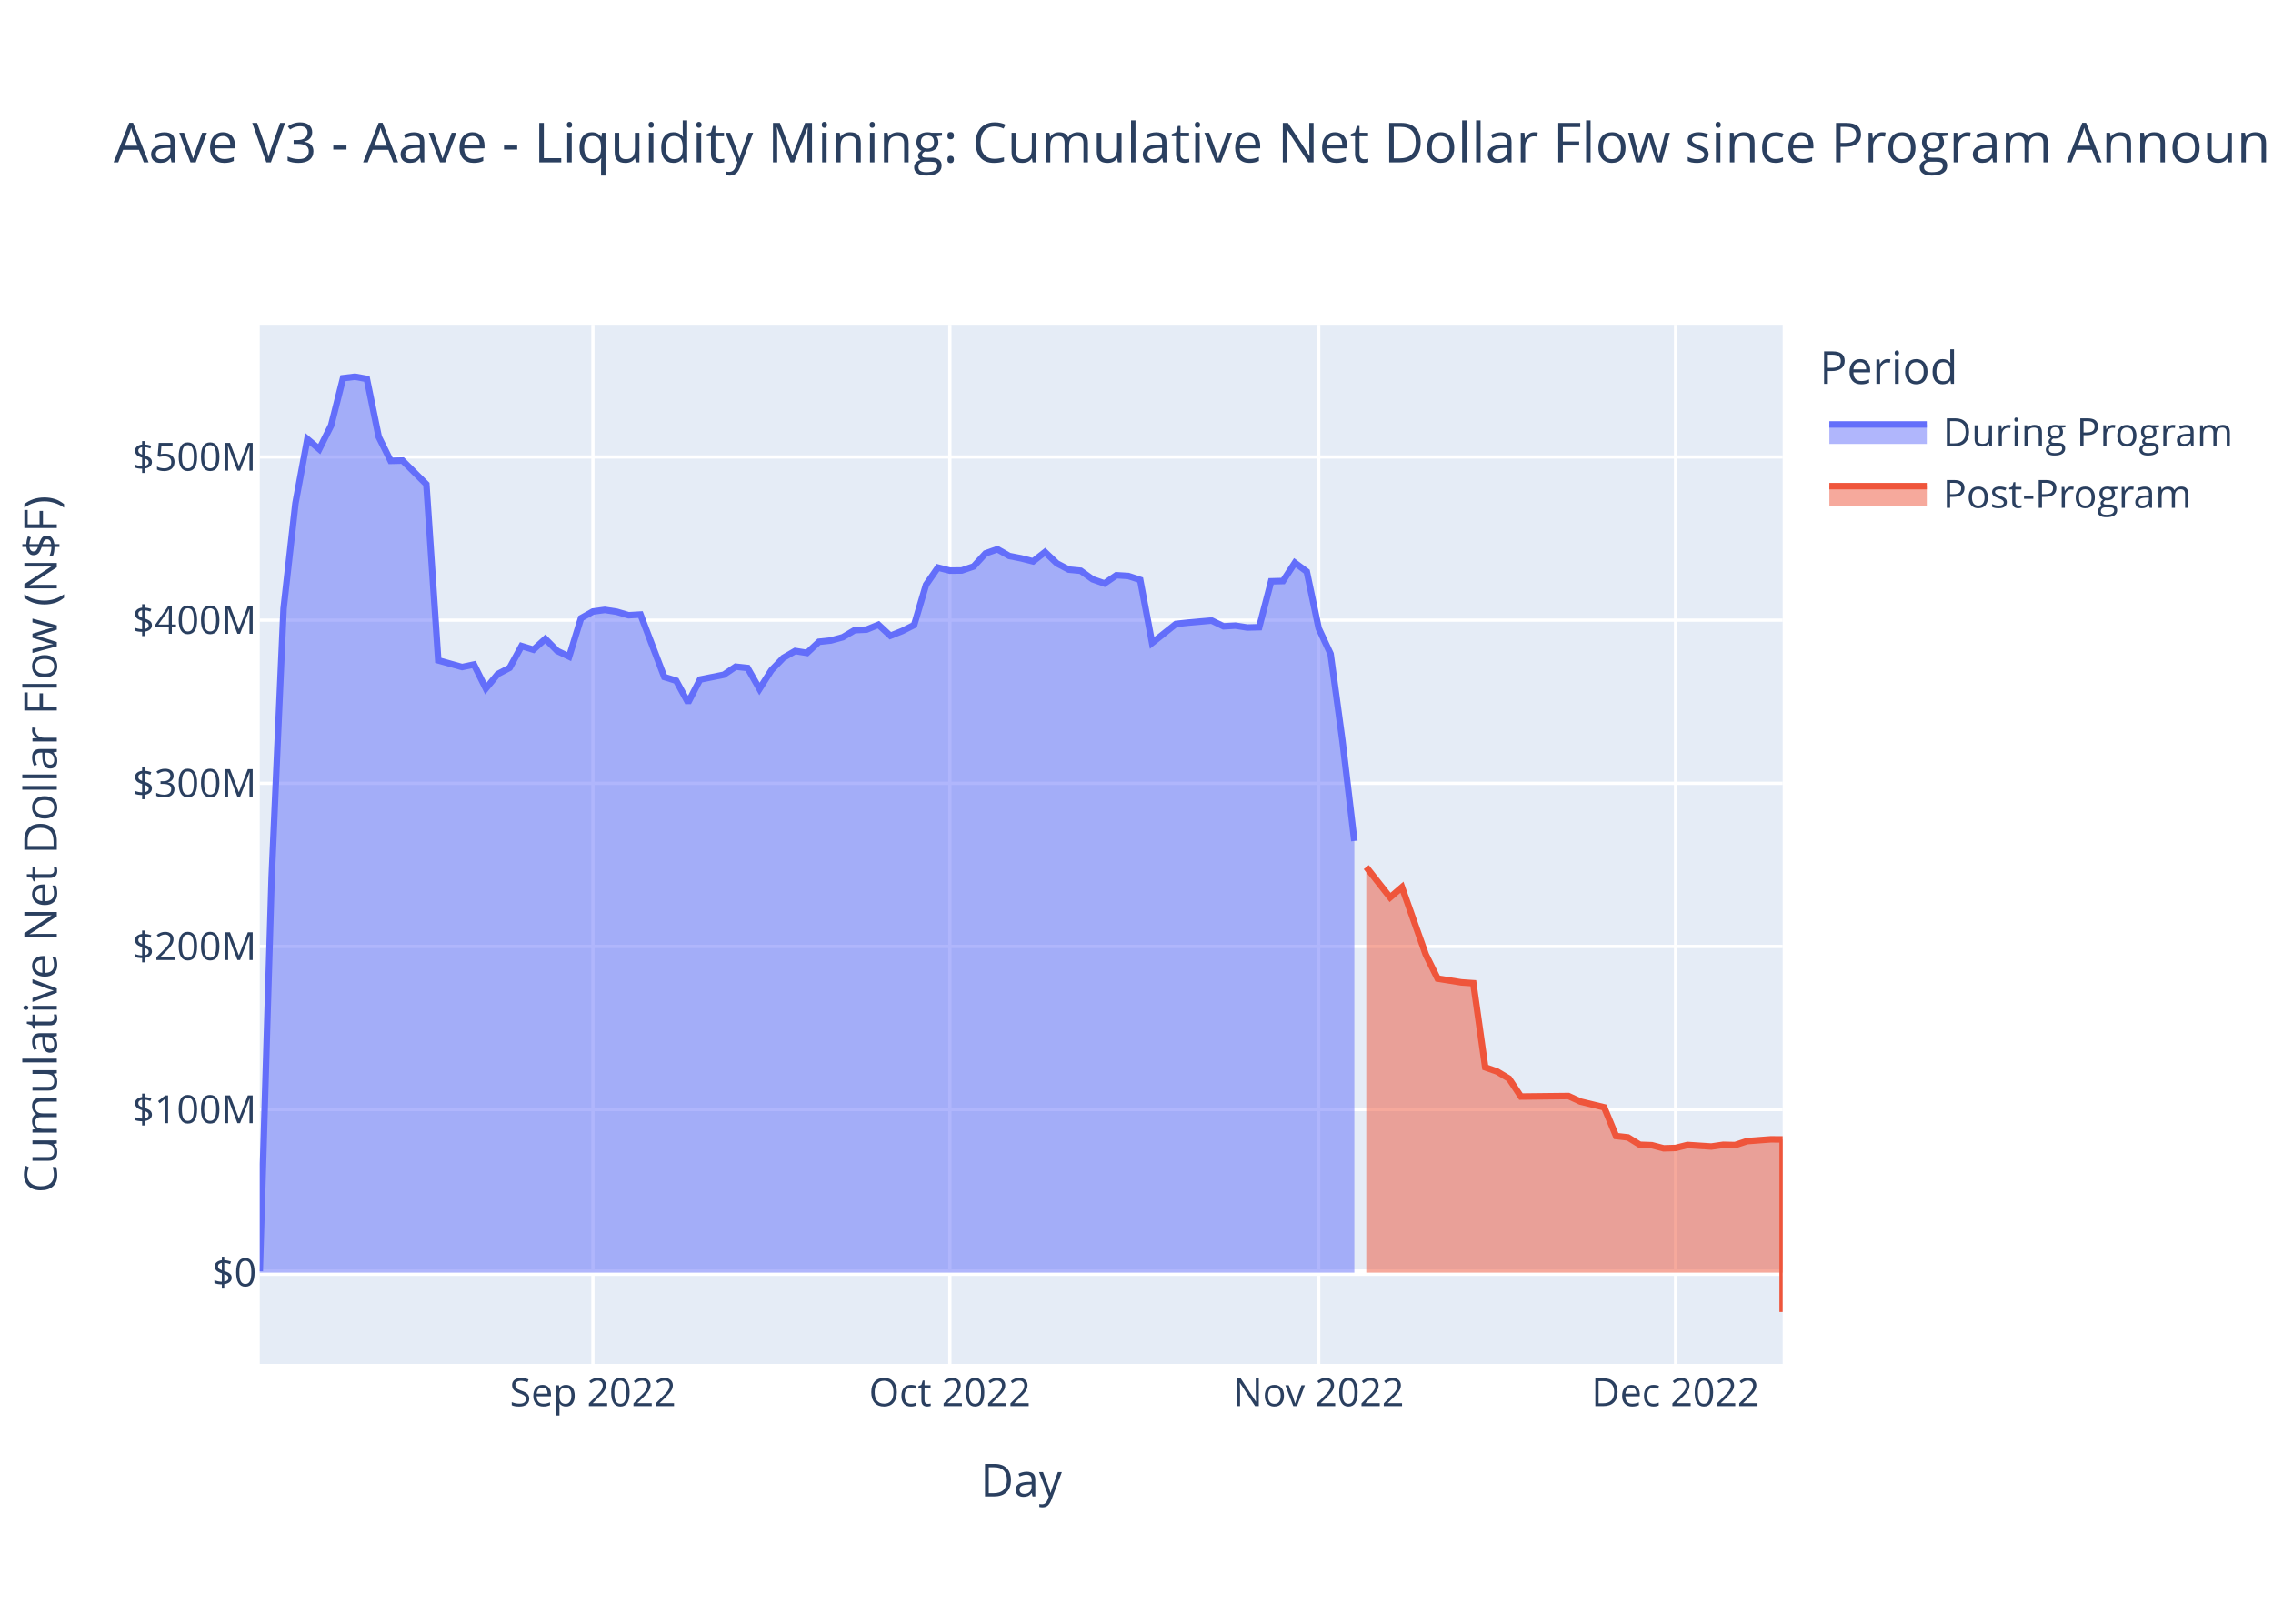
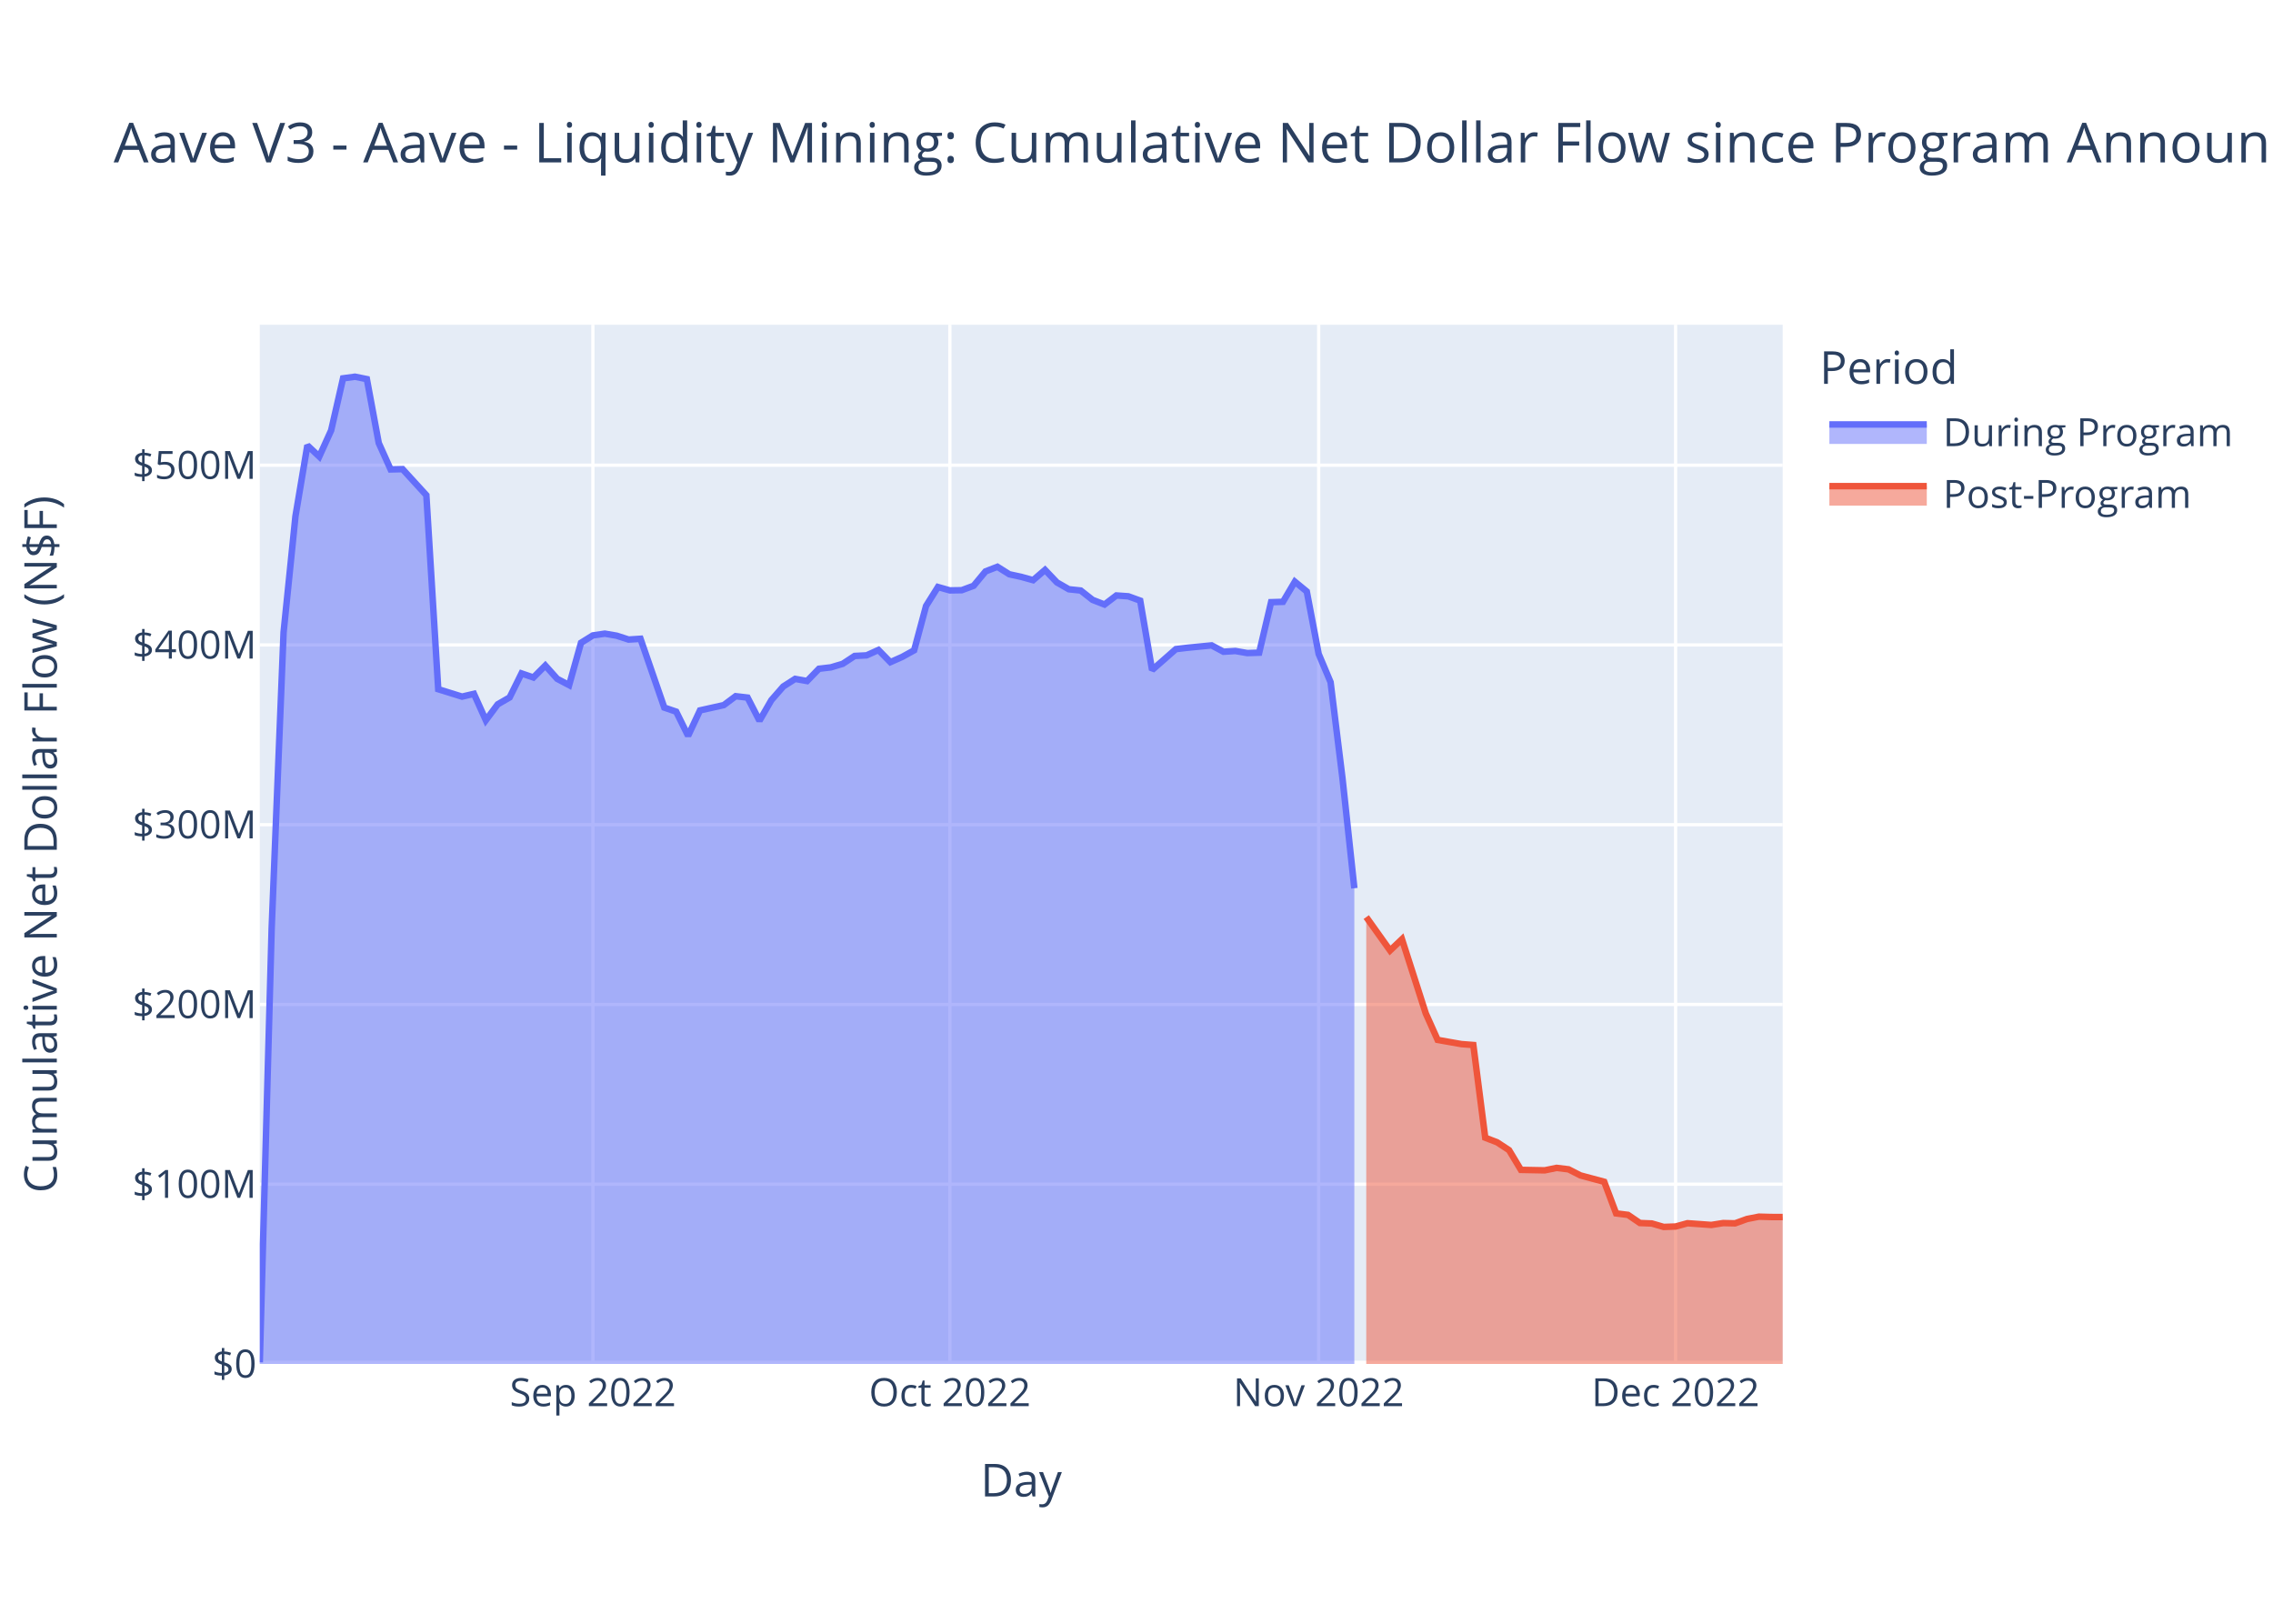
<svg xmlns="http://www.w3.org/2000/svg" class="main-svg" width="700" height="500" style="" viewBox="0 0 700 500">
  <rect x="0" y="0" width="700" height="500" style="fill: rgb(255, 255, 255); fill-opacity: 1;" />
-   <defs id="defs-220fa9">
+   <defs id="defs-d4a539">
    <g class="clips">
-       <clipPath id="clip220fa9xyplot" class="plotclip">
+       <clipPath id="clipd4a539xyplot" class="plotclip">
        <rect width="469" height="320" />
      </clipPath>
-       <clipPath class="axesclip" id="clip220fa9x">
+       <clipPath class="axesclip" id="clipd4a539x">
        <rect x="80" y="0" width="469" height="500" />
      </clipPath>
-       <clipPath class="axesclip" id="clip220fa9y">
+       <clipPath class="axesclip" id="clipd4a539y">
        <rect x="0" y="100" width="700" height="320" />
      </clipPath>
-       <clipPath class="axesclip" id="clip220fa9xy">
+       <clipPath class="axesclip" id="clipd4a539xy">
        <rect x="80" y="100" width="469" height="320" />
      </clipPath>
    </g>
    <g class="gradients" />
    <g class="patterns" />
  </defs>
  <g class="bglayer">
    <rect class="bg" x="80" y="100" width="469" height="320" style="fill: rgb(229, 236, 246); fill-opacity: 1; stroke-width: 0;" />
  </g>
  <g class="layer-below">
    <g class="imagelayer" />
    <g class="shapelayer" />
  </g>
  <g class="cartesianlayer">
    <g class="subplot xy">
      <g class="layer-subplot">
        <g class="shapelayer" />
        <g class="imagelayer" />
      </g>
      <g class="minor-gridlayer">
        <g class="x" />
        <g class="y" />
      </g>
      <g class="gridlayer">
        <g class="x">
          <path class="xgrid crisp" transform="translate(182.59,0)" d="M0,100v320" style="stroke: rgb(255, 255, 255); stroke-opacity: 1; stroke-width: 1px;" />
          <path class="xgrid crisp" transform="translate(292.52,0)" d="M0,100v320" style="stroke: rgb(255, 255, 255); stroke-opacity: 1; stroke-width: 1px;" />
          <path class="xgrid crisp" transform="translate(406.1,0)" d="M0,100v320" style="stroke: rgb(255, 255, 255); stroke-opacity: 1; stroke-width: 1px;" />
          <path class="xgrid crisp" transform="translate(516.02,0)" d="M0,100v320" style="stroke: rgb(255, 255, 255); stroke-opacity: 1; stroke-width: 1px;" />
        </g>
        <g class="y">
-           <path class="ygrid crisp" transform="translate(0,341.66)" d="M80,0h469" style="stroke: rgb(255, 255, 255); stroke-opacity: 1; stroke-width: 1px;" />
-           <path class="ygrid crisp" transform="translate(0,291.43)" d="M80,0h469" style="stroke: rgb(255, 255, 255); stroke-opacity: 1; stroke-width: 1px;" />
-           <path class="ygrid crisp" transform="translate(0,241.2)" d="M80,0h469" style="stroke: rgb(255, 255, 255); stroke-opacity: 1; stroke-width: 1px;" />
-           <path class="ygrid crisp" transform="translate(0,190.96)" d="M80,0h469" style="stroke: rgb(255, 255, 255); stroke-opacity: 1; stroke-width: 1px;" />
-           <path class="ygrid crisp" transform="translate(0,140.73)" d="M80,0h469" style="stroke: rgb(255, 255, 255); stroke-opacity: 1; stroke-width: 1px;" />
+           <path class="ygrid crisp" transform="translate(0,364.65)" d="M80,0h469" style="stroke: rgb(255, 255, 255); stroke-opacity: 1; stroke-width: 1px;" />
+           <path class="ygrid crisp" transform="translate(0,309.3)" d="M80,0h469" style="stroke: rgb(255, 255, 255); stroke-opacity: 1; stroke-width: 1px;" />
+           <path class="ygrid crisp" transform="translate(0,253.95)" d="M80,0h469" style="stroke: rgb(255, 255, 255); stroke-opacity: 1; stroke-width: 1px;" />
+           <path class="ygrid crisp" transform="translate(0,198.6)" d="M80,0h469" style="stroke: rgb(255, 255, 255); stroke-opacity: 1; stroke-width: 1px;" />
+           <path class="ygrid crisp" transform="translate(0,143.25)" d="M80,0h469" style="stroke: rgb(255, 255, 255); stroke-opacity: 1; stroke-width: 1px;" />
        </g>
      </g>
      <g class="zerolinelayer">
-         <path class="yzl zl crisp" transform="translate(0,391.89)" d="M80,0h469" style="stroke: rgb(255, 255, 255); stroke-opacity: 1; stroke-width: 2px;" />
+         <path class="yzl zl crisp" transform="translate(0,420)" d="M80,0h469" style="stroke: rgb(255, 255, 255); stroke-opacity: 1; stroke-width: 2px;" />
      </g>
      <path class="xlines-below" />
      <path class="ylines-below" />
      <g class="overlines-below" />
      <g class="xaxislayer-below" />
      <g class="yaxislayer-below" />
      <g class="overaxes-below" />
-       <g class="plot" transform="translate(80,100)" clip-path="url(#clip220fa9xyplot)">
+       <g class="plot" transform="translate(80,100)" clip-path="url(#clipd4a539xyplot)">
        <g class="scatterlayer mlayer">
-           <g class="trace scatter traceee3fef" style="stroke-miterlimit: 2;">
+           <g class="trace scatter tracef14744" style="stroke-miterlimit: 2;">
            <g class="fills">
              <g>
-                 <path class="js-fill" d="M337.09,291.89L0,291.89L0,291.44L3.66,170.17L7.33,87.44L10.99,54.98L14.66,35.19L18.32,38.31L21.98,31L25.65,16.45L29.31,16L32.98,16.67L36.64,34.53L40.3,41.91L43.97,41.83L51.3,49.11L54.96,103.34L62.29,105.4L65.95,104.62L69.62,112.01L73.28,107.56L76.95,105.63L80.61,98.92L84.27,100.05L87.94,96.72L91.6,100.43L95.27,102.19L98.93,90.36L102.59,88.3L106.26,87.8L109.92,88.37L113.59,89.45L117.25,89.23L124.58,108.47L128.24,109.6L131.91,116.35L135.57,109.25L142.9,107.77L146.56,105.28L150.23,105.68L153.89,112.14L157.55,106.38L161.22,102.57L164.88,100.45L168.55,101.05L172.21,97.62L175.88,97.22L179.54,96.22L183.2,94.04L186.87,93.87L190.53,92.37L194.2,95.77L197.86,94.3L201.52,92.46L205.19,80.07L208.85,74.77L212.52,75.71L216.18,75.67L219.84,74.43L223.51,70.41L227.17,69.12L230.84,71.21L234.5,71.93L238.16,72.86L241.83,69.99L245.49,73.48L249.16,75.4L252.82,75.75L256.48,78.37L260.15,79.67L263.81,77.13L267.48,77.36L271.14,78.57L274.8,97.97L278.47,95.05L282.13,92.13L285.8,91.73L293.13,91.08L296.79,92.86L300.45,92.65L304.12,93.23L307.78,93.13L311.45,79.01L315.11,78.91L318.77,73.29L322.44,76.02L326.1,93.47L329.77,101.36L333.43,128.19L337.09,158.96" style="fill: rgb(99, 110, 250); fill-opacity: 0.5; stroke-width: 0;" />
+                 <path class="js-fill" d="M337.09,320L0,320L0,319.5L3.66,185.88L7.33,94.72L10.99,58.96L14.66,37.14L18.32,40.59L21.98,32.53L25.65,16.5L29.31,16L32.98,16.74L36.64,36.42L40.3,44.55L43.97,44.46L51.3,52.48L54.96,112.23L62.29,114.51L65.95,113.65L69.62,121.79L73.28,116.88L76.95,114.76L80.61,107.37L84.27,108.62L87.94,104.94L91.6,109.03L95.27,110.97L98.93,97.94L102.59,95.66L106.26,95.12L109.92,95.75L113.59,96.94L117.25,96.7L124.58,117.89L128.24,119.14L131.91,126.57L135.57,118.75L142.9,117.12L146.56,114.38L150.23,114.81L153.89,121.93L157.55,115.59L161.22,111.39L164.88,109.05L168.55,109.71L172.21,105.93L175.88,105.5L179.54,104.4L183.2,101.99L186.87,101.8L190.53,100.15L194.2,103.9L197.86,102.27L201.52,100.25L205.19,86.6L208.85,80.76L212.52,81.8L216.18,81.74L219.84,80.38L223.51,75.95L227.17,74.53L230.84,76.84L234.5,77.63L238.16,78.65L241.83,75.49L245.49,79.34L249.16,81.45L252.82,81.84L256.48,84.72L260.15,86.15L263.81,83.36L267.48,83.62L271.14,84.95L274.8,106.32L278.47,103.1L282.13,99.88L285.8,99.45L293.13,98.73L296.79,100.69L300.45,100.46L304.12,101.1L307.78,100.98L311.45,85.43L315.11,85.32L318.77,79.12L322.44,82.14L326.1,101.36L329.77,110.06L333.43,139.62L337.09,173.52" style="fill: rgb(99, 110, 250); fill-opacity: 0.5; stroke-width: 0;" />
              </g>
            </g>
            <g class="errorbars" />
            <g class="lines">
-               <path class="js-line" d="M0,291.44L3.66,170.17L7.33,87.44L10.99,54.98L14.66,35.19L18.32,38.31L21.98,31L25.65,16.45L29.31,16L32.98,16.67L36.64,34.53L40.3,41.91L43.97,41.83L51.3,49.11L54.96,103.34L62.29,105.4L65.95,104.62L69.62,112.01L73.28,107.56L76.95,105.63L80.61,98.92L84.27,100.05L87.94,96.72L91.6,100.43L95.27,102.19L98.93,90.36L102.59,88.3L106.26,87.8L109.92,88.37L113.59,89.45L117.25,89.23L124.58,108.47L128.24,109.6L131.91,116.35L135.57,109.25L142.9,107.77L146.56,105.28L150.23,105.68L153.89,112.14L157.55,106.38L161.22,102.57L164.88,100.45L168.55,101.05L172.21,97.62L175.88,97.22L179.54,96.22L183.2,94.04L186.87,93.87L190.53,92.37L194.2,95.77L197.86,94.3L201.52,92.46L205.19,80.07L208.85,74.77L212.52,75.71L216.18,75.67L219.84,74.43L223.51,70.41L227.17,69.12L230.84,71.21L234.5,71.93L238.16,72.86L241.83,69.99L245.49,73.48L249.16,75.4L252.82,75.75L256.48,78.37L260.15,79.67L263.81,77.13L267.48,77.36L271.14,78.57L274.8,97.97L278.47,95.05L282.13,92.13L285.8,91.73L293.13,91.08L296.79,92.86L300.45,92.65L304.12,93.23L307.78,93.13L311.45,79.01L315.11,78.91L318.77,73.29L322.44,76.02L326.1,93.47L329.77,101.36L333.43,128.19L337.09,158.96" style="vector-effect: non-scaling-stroke; fill: none; stroke: rgb(99, 110, 250); stroke-opacity: 1; stroke-width: 2px; opacity: 1;" />
+               <path class="js-line" d="M0,319.5L3.66,185.88L7.33,94.72L10.99,58.96L14.66,37.14L18.32,40.59L21.98,32.53L25.65,16.5L29.31,16L32.98,16.74L36.64,36.42L40.3,44.55L43.97,44.46L51.3,52.48L54.96,112.23L62.29,114.51L65.95,113.65L69.62,121.79L73.28,116.88L76.95,114.76L80.61,107.37L84.27,108.62L87.94,104.94L91.6,109.03L95.27,110.97L98.93,97.94L102.59,95.66L106.26,95.12L109.92,95.75L113.59,96.94L117.25,96.7L124.58,117.89L128.24,119.14L131.91,126.57L135.57,118.75L142.9,117.12L146.56,114.38L150.23,114.81L153.89,121.93L157.55,115.59L161.22,111.39L164.88,109.05L168.55,109.71L172.21,105.93L175.88,105.5L179.54,104.4L183.2,101.99L186.87,101.8L190.53,100.15L194.2,103.9L197.86,102.27L201.52,100.25L205.19,86.6L208.85,80.76L212.52,81.8L216.18,81.74L219.84,80.38L223.51,75.95L227.17,74.53L230.84,76.84L234.5,77.63L238.16,78.65L241.83,75.49L245.49,79.34L249.16,81.45L252.82,81.84L256.48,84.72L260.15,86.15L263.81,83.36L267.48,83.62L271.14,84.95L274.8,106.32L278.47,103.1L282.13,99.88L285.8,99.45L293.13,98.73L296.79,100.69L300.45,100.46L304.12,101.1L307.78,100.98L311.45,85.43L315.11,85.32L318.77,79.12L322.44,82.14L326.1,101.36L329.77,110.06L333.43,139.62L337.09,173.52" style="vector-effect: non-scaling-stroke; fill: none; stroke: rgb(99, 110, 250); stroke-opacity: 1; stroke-width: 2px; opacity: 1;" />
            </g>
            <g class="points" />
            <g class="text" />
          </g>
-           <g class="trace scatter traceeeb2ed" style="stroke-miterlimit: 2;">
+           <g class="trace scatter traced35e27" style="stroke-miterlimit: 2;">
            <g class="fills">
              <g>
-                 <path class="js-fill" d="M469,291.89L340.76,291.89L340.76,167.01L348.09,176.34L351.75,173.19L359.08,193.93L362.74,201.34L370.07,202.51L373.73,202.76L377.4,228.67L381.06,229.95L384.73,232.14L388.39,237.66L403.05,237.5L406.71,239.2L414.04,240.98L417.7,249.82L421.37,250.24L425.03,252.51L428.7,252.64L432.36,253.6L436.02,253.49L439.69,252.57L447.02,253.05L450.68,252.52L454.34,252.6L458.01,251.39L465.34,250.83L469,250.86L469,304" style="fill: rgb(239, 85, 59); fill-opacity: 0.5; stroke-width: 0;" />
+                 <path class="js-fill" d="M469,320L340.76,320L340.76,182.4L348.09,192.68L351.75,189.21L359.08,212.06L362.74,220.22L370.07,221.51L373.73,221.79L377.4,250.34L381.06,251.75L384.73,254.16L388.39,260.24L395.72,260.38L399.38,259.63L403.05,260.07L406.71,261.94L414.04,263.91L417.7,273.64L421.37,274.1L425.03,276.6L428.7,276.75L432.36,277.81L436.02,277.68L439.69,276.67L447.02,277.2L450.68,276.62L454.34,276.7L458.01,275.37L461.67,274.65L465.34,274.75L469,274.77" style="fill: rgb(239, 85, 59); fill-opacity: 0.5; stroke-width: 0;" />
              </g>
            </g>
            <g class="errorbars" />
            <g class="lines">
-               <path class="js-line" d="M340.76,167.01L348.09,176.34L351.75,173.19L359.08,193.93L362.74,201.34L370.07,202.51L373.73,202.76L377.4,228.67L381.06,229.95L384.73,232.14L388.39,237.66L403.05,237.5L406.71,239.2L414.04,240.98L417.7,249.82L421.37,250.24L425.03,252.51L428.7,252.64L432.36,253.6L436.02,253.49L439.69,252.57L447.02,253.05L450.68,252.52L454.34,252.6L458.01,251.39L465.34,250.83L469,250.86L469,304" style="vector-effect: non-scaling-stroke; fill: none; stroke: rgb(239, 85, 59); stroke-opacity: 1; stroke-width: 2px; opacity: 1;" />
+               <path class="js-line" d="M340.76,182.4L348.09,192.68L351.75,189.21L359.08,212.06L362.74,220.22L370.07,221.51L373.73,221.79L377.4,250.34L381.06,251.75L384.73,254.16L388.39,260.24L395.72,260.38L399.38,259.63L403.05,260.07L406.71,261.94L414.04,263.91L417.7,273.64L421.37,274.1L425.03,276.6L428.7,276.75L432.36,277.81L436.02,277.68L439.69,276.67L447.02,277.2L450.68,276.62L454.34,276.7L458.01,275.37L461.67,274.65L465.34,274.75L469,274.77" style="vector-effect: non-scaling-stroke; fill: none; stroke: rgb(239, 85, 59); stroke-opacity: 1; stroke-width: 2px; opacity: 1;" />
            </g>
            <g class="points" />
            <g class="text" />
          </g>
        </g>
      </g>
      <g class="overplot" />
      <path class="xlines-above crisp" d="M0,0" style="fill: none;" />
      <path class="ylines-above crisp" d="M0,0" style="fill: none;" />
      <g class="overlines-above" />
      <g class="xaxislayer-above">
        <g class="xtick">
          <text text-anchor="middle" x="0" y="433" transform="translate(182.59,0)" style="font-family: 'Open Sans', verdana, arial, sans-serif; font-size: 12px; fill: rgb(42, 63, 95); fill-opacity: 1; white-space: pre; opacity: 1;">Sep 2022</text>
        </g>
        <g class="xtick">
          <text text-anchor="middle" x="0" y="433" style="font-family: 'Open Sans', verdana, arial, sans-serif; font-size: 12px; fill: rgb(42, 63, 95); fill-opacity: 1; white-space: pre; opacity: 1;" transform="translate(292.52,0)">Oct 2022</text>
        </g>
        <g class="xtick">
          <text text-anchor="middle" x="0" y="433" style="font-family: 'Open Sans', verdana, arial, sans-serif; font-size: 12px; fill: rgb(42, 63, 95); fill-opacity: 1; white-space: pre; opacity: 1;" transform="translate(406.1,0)">Nov 2022</text>
        </g>
        <g class="xtick">
          <text text-anchor="middle" x="0" y="433" style="font-family: 'Open Sans', verdana, arial, sans-serif; font-size: 12px; fill: rgb(42, 63, 95); fill-opacity: 1; white-space: pre; opacity: 1;" transform="translate(516.02,0)">Dec 2022</text>
        </g>
      </g>
      <g class="yaxislayer-above">
        <g class="ytick">
-           <text text-anchor="end" x="79" y="4.2" transform="translate(0,391.89)" style="font-family: 'Open Sans', verdana, arial, sans-serif; font-size: 12px; fill: rgb(42, 63, 95); fill-opacity: 1; white-space: pre; opacity: 1;">$0</text>
-         </g>
-         <g class="ytick">
-           <text text-anchor="end" x="79" y="4.2" style="font-family: 'Open Sans', verdana, arial, sans-serif; font-size: 12px; fill: rgb(42, 63, 95); fill-opacity: 1; white-space: pre; opacity: 1;" transform="translate(0,341.66)">$100M</text>
-         </g>
-         <g class="ytick">
-           <text text-anchor="end" x="79" y="4.2" style="font-family: 'Open Sans', verdana, arial, sans-serif; font-size: 12px; fill: rgb(42, 63, 95); fill-opacity: 1; white-space: pre; opacity: 1;" transform="translate(0,291.43)">$200M</text>
-         </g>
-         <g class="ytick">
-           <text text-anchor="end" x="79" y="4.2" style="font-family: 'Open Sans', verdana, arial, sans-serif; font-size: 12px; fill: rgb(42, 63, 95); fill-opacity: 1; white-space: pre; opacity: 1;" transform="translate(0,241.2)">$300M</text>
-         </g>
-         <g class="ytick">
-           <text text-anchor="end" x="79" y="4.2" style="font-family: 'Open Sans', verdana, arial, sans-serif; font-size: 12px; fill: rgb(42, 63, 95); fill-opacity: 1; white-space: pre; opacity: 1;" transform="translate(0,190.96)">$400M</text>
-         </g>
-         <g class="ytick">
-           <text text-anchor="end" x="79" y="4.2" style="font-family: 'Open Sans', verdana, arial, sans-serif; font-size: 12px; fill: rgb(42, 63, 95); fill-opacity: 1; white-space: pre; opacity: 1;" transform="translate(0,140.73)">$500M</text>
+           <text text-anchor="end" x="79" y="4.2" transform="translate(0,420)" style="font-family: 'Open Sans', verdana, arial, sans-serif; font-size: 12px; fill: rgb(42, 63, 95); fill-opacity: 1; white-space: pre; opacity: 1;">$0</text>
+         </g>
+         <g class="ytick">
+           <text text-anchor="end" x="79" y="4.2" style="font-family: 'Open Sans', verdana, arial, sans-serif; font-size: 12px; fill: rgb(42, 63, 95); fill-opacity: 1; white-space: pre; opacity: 1;" transform="translate(0,364.65)">$100M</text>
+         </g>
+         <g class="ytick">
+           <text text-anchor="end" x="79" y="4.2" style="font-family: 'Open Sans', verdana, arial, sans-serif; font-size: 12px; fill: rgb(42, 63, 95); fill-opacity: 1; white-space: pre; opacity: 1;" transform="translate(0,309.3)">$200M</text>
+         </g>
+         <g class="ytick">
+           <text text-anchor="end" x="79" y="4.2" style="font-family: 'Open Sans', verdana, arial, sans-serif; font-size: 12px; fill: rgb(42, 63, 95); fill-opacity: 1; white-space: pre; opacity: 1;" transform="translate(0,253.95)">$300M</text>
+         </g>
+         <g class="ytick">
+           <text text-anchor="end" x="79" y="4.2" style="font-family: 'Open Sans', verdana, arial, sans-serif; font-size: 12px; fill: rgb(42, 63, 95); fill-opacity: 1; white-space: pre; opacity: 1;" transform="translate(0,198.6)">$400M</text>
+         </g>
+         <g class="ytick">
+           <text text-anchor="end" x="79" y="4.2" style="font-family: 'Open Sans', verdana, arial, sans-serif; font-size: 12px; fill: rgb(42, 63, 95); fill-opacity: 1; white-space: pre; opacity: 1;" transform="translate(0,143.25)">$500M</text>
        </g>
      </g>
      <g class="overaxes-above" />
    </g>
  </g>
  <g class="polarlayer" />
  <g class="smithlayer" />
  <g class="ternarylayer" />
  <g class="geolayer" />
  <g class="funnelarealayer" />
  <g class="pielayer" />
  <g class="iciclelayer" />
  <g class="treemaplayer" />
  <g class="sunburstlayer" />
  <g class="glimages" />
-   <defs id="topdefs-220fa9">
+   <defs id="topdefs-d4a539">
    <g class="clips" />
-     <clipPath id="legend220fa9">
+     <clipPath id="legendd4a539">
      <rect width="130" height="67" x="0" y="0" />
    </clipPath>
  </defs>
  <g class="layer-above">
    <g class="imagelayer" />
    <g class="shapelayer" />
  </g>
  <g class="infolayer">
    <g class="legend" pointer-events="all" transform="translate(558.38,100)">
      <rect class="bg" shape-rendering="crispEdges" width="130" height="67" x="0" y="0" style="stroke: rgb(68, 68, 68); stroke-opacity: 1; fill: rgb(255, 255, 255); fill-opacity: 1; stroke-width: 0px;" />
-       <g class="scrollbox" transform="" clip-path="url(#legend220fa9)">
+       <g class="scrollbox" transform="" clip-path="url(#legendd4a539)">
        <text class="legendtitletext" text-anchor="start" x="2" y="18.2" style="font-family: 'Open Sans', verdana, arial, sans-serif; font-size: 14px; fill: rgb(42, 63, 95); fill-opacity: 1; white-space: pre;">Period</text>
        <g class="groups">
          <g class="traces" transform="translate(0,32.7)" style="opacity: 1;">
            <text class="legendtext" text-anchor="start" x="40" y="4.68" style="font-family: 'Open Sans', verdana, arial, sans-serif; font-size: 12px; fill: rgb(42, 63, 95); fill-opacity: 1; white-space: pre;">During Program</text>
            <g class="layers">
              <g class="legendfill">
                <path class="js-fill" d="M5,-2h30v6h-30z" style="stroke-width: 0; fill: rgb(99, 110, 250); fill-opacity: 0.5;" />
              </g>
              <g class="legendlines">
                <path class="js-line" d="M5,-2h30" style="fill: none; stroke: rgb(99, 110, 250); stroke-opacity: 1; stroke-width: 2px;" />
              </g>
              <g class="legendsymbols">
                <g class="legendpoints" />
              </g>
            </g>
            <rect class="legendtoggle" x="0" y="-9.5" width="124.703" height="19" style="fill: rgb(0, 0, 0); fill-opacity: 0;" />
          </g>
          <g class="traces" transform="translate(0,51.7)" style="opacity: 1;">
            <text class="legendtext" text-anchor="start" x="40" y="4.68" style="font-family: 'Open Sans', verdana, arial, sans-serif; font-size: 12px; fill: rgb(42, 63, 95); fill-opacity: 1; white-space: pre;">Post-Program</text>
            <g class="layers">
              <g class="legendfill">
                <path class="js-fill" d="M5,-2h30v6h-30z" style="stroke-width: 0; fill: rgb(239, 85, 59); fill-opacity: 0.5;" />
              </g>
              <g class="legendlines">
                <path class="js-line" d="M5,-2h30" style="fill: none; stroke: rgb(239, 85, 59); stroke-opacity: 1; stroke-width: 2px;" />
              </g>
              <g class="legendsymbols">
                <g class="legendpoints" />
              </g>
            </g>
            <rect class="legendtoggle" x="0" y="-9.5" width="124.703" height="19" style="fill: rgb(0, 0, 0); fill-opacity: 0;" />
          </g>
        </g>
      </g>
      <rect class="scrollbar" rx="20" ry="3" width="0" height="0" x="0" y="0" style="fill: rgb(128, 139, 164); fill-opacity: 1;" />
    </g>
    <g class="g-gtitle">
      <text class="gtitle" x="35" y="50" text-anchor="start" dy="0em" style="font-family: 'Open Sans', verdana, arial, sans-serif; font-size: 17px; fill: rgb(42, 63, 95); opacity: 1; font-weight: normal; white-space: pre;">Aave V3 - Aave - Liquidity Mining: Cumulative Net Dollar Flow since Program Announcement - At Last Price</text>
    </g>
    <g class="g-xtitle">
      <text class="xtitle" x="314.5" y="460.8" text-anchor="middle" style="font-family: 'Open Sans', verdana, arial, sans-serif; font-size: 14px; fill: rgb(42, 63, 95); opacity: 1; font-weight: normal; white-space: pre;">Day</text>
    </g>
    <g class="g-ytitle">
      <text class="ytitle" transform="rotate(-90,17.49688,260)" x="17.497" y="260" text-anchor="middle" style="font-family: 'Open Sans', verdana, arial, sans-serif; font-size: 14px; fill: rgb(42, 63, 95); opacity: 1; font-weight: normal; white-space: pre;">Cumulative Net Dollar Flow (N$F)</text>
    </g>
  </g>
</svg>
